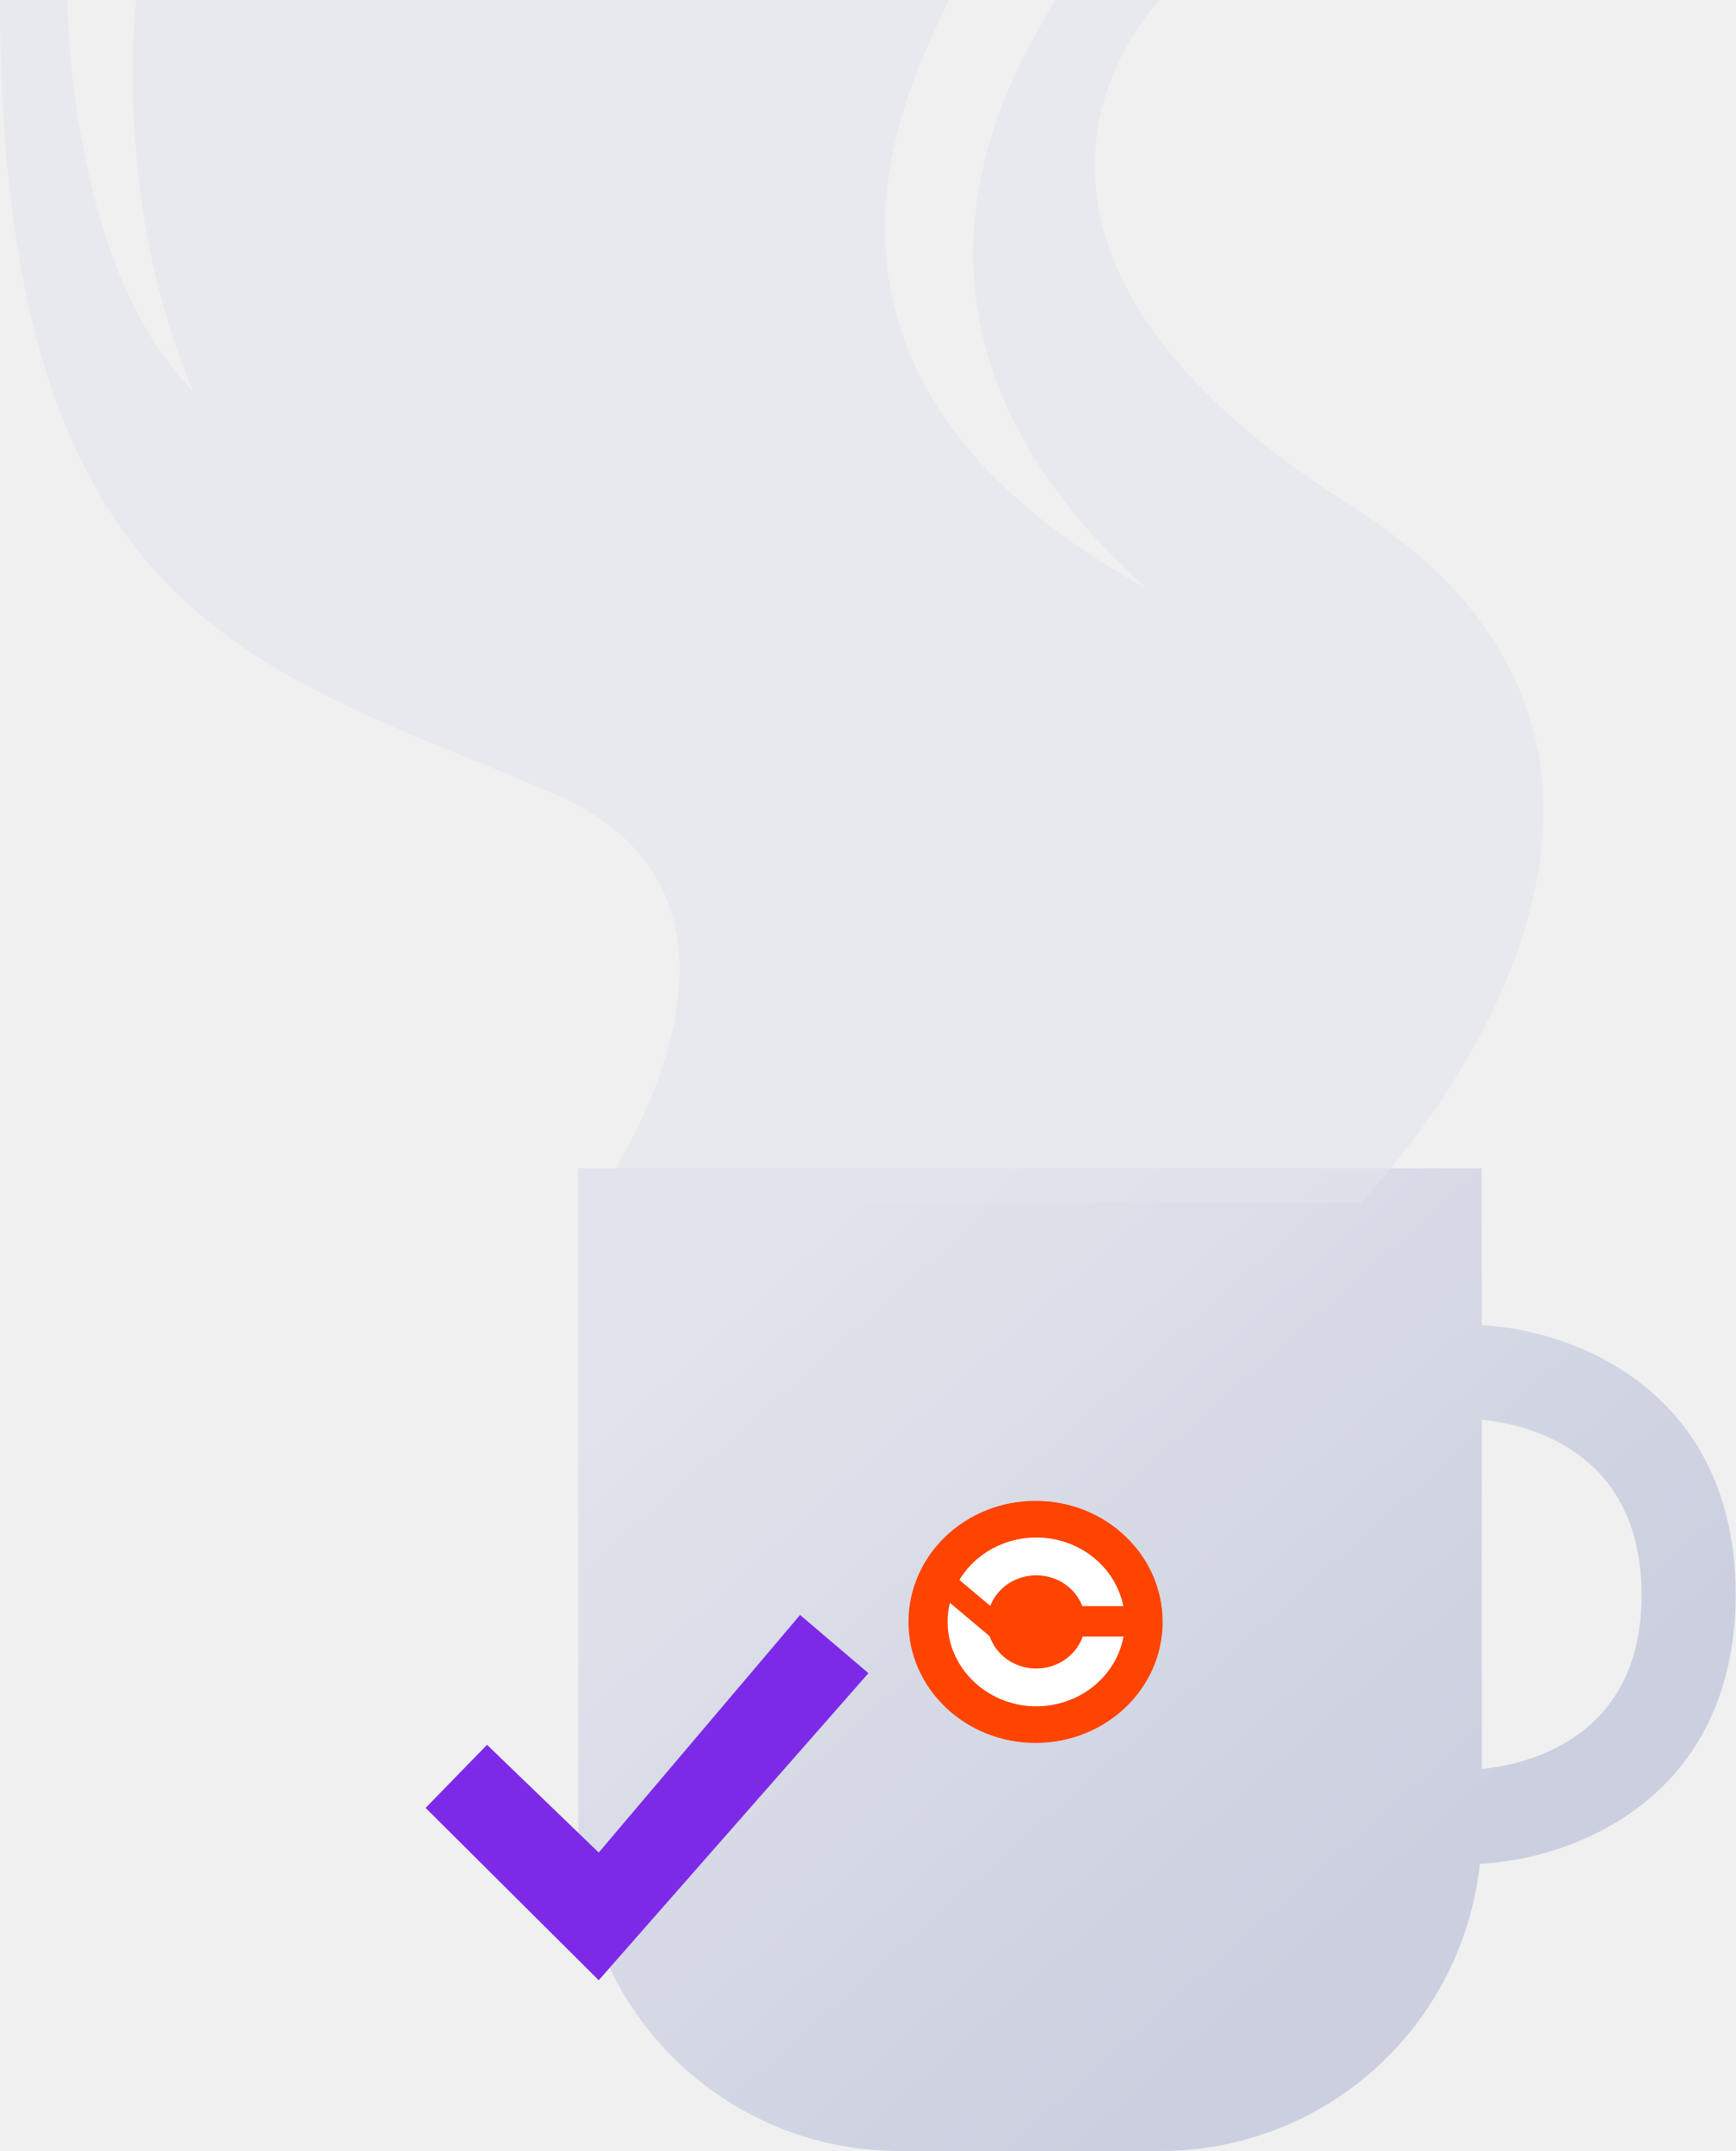
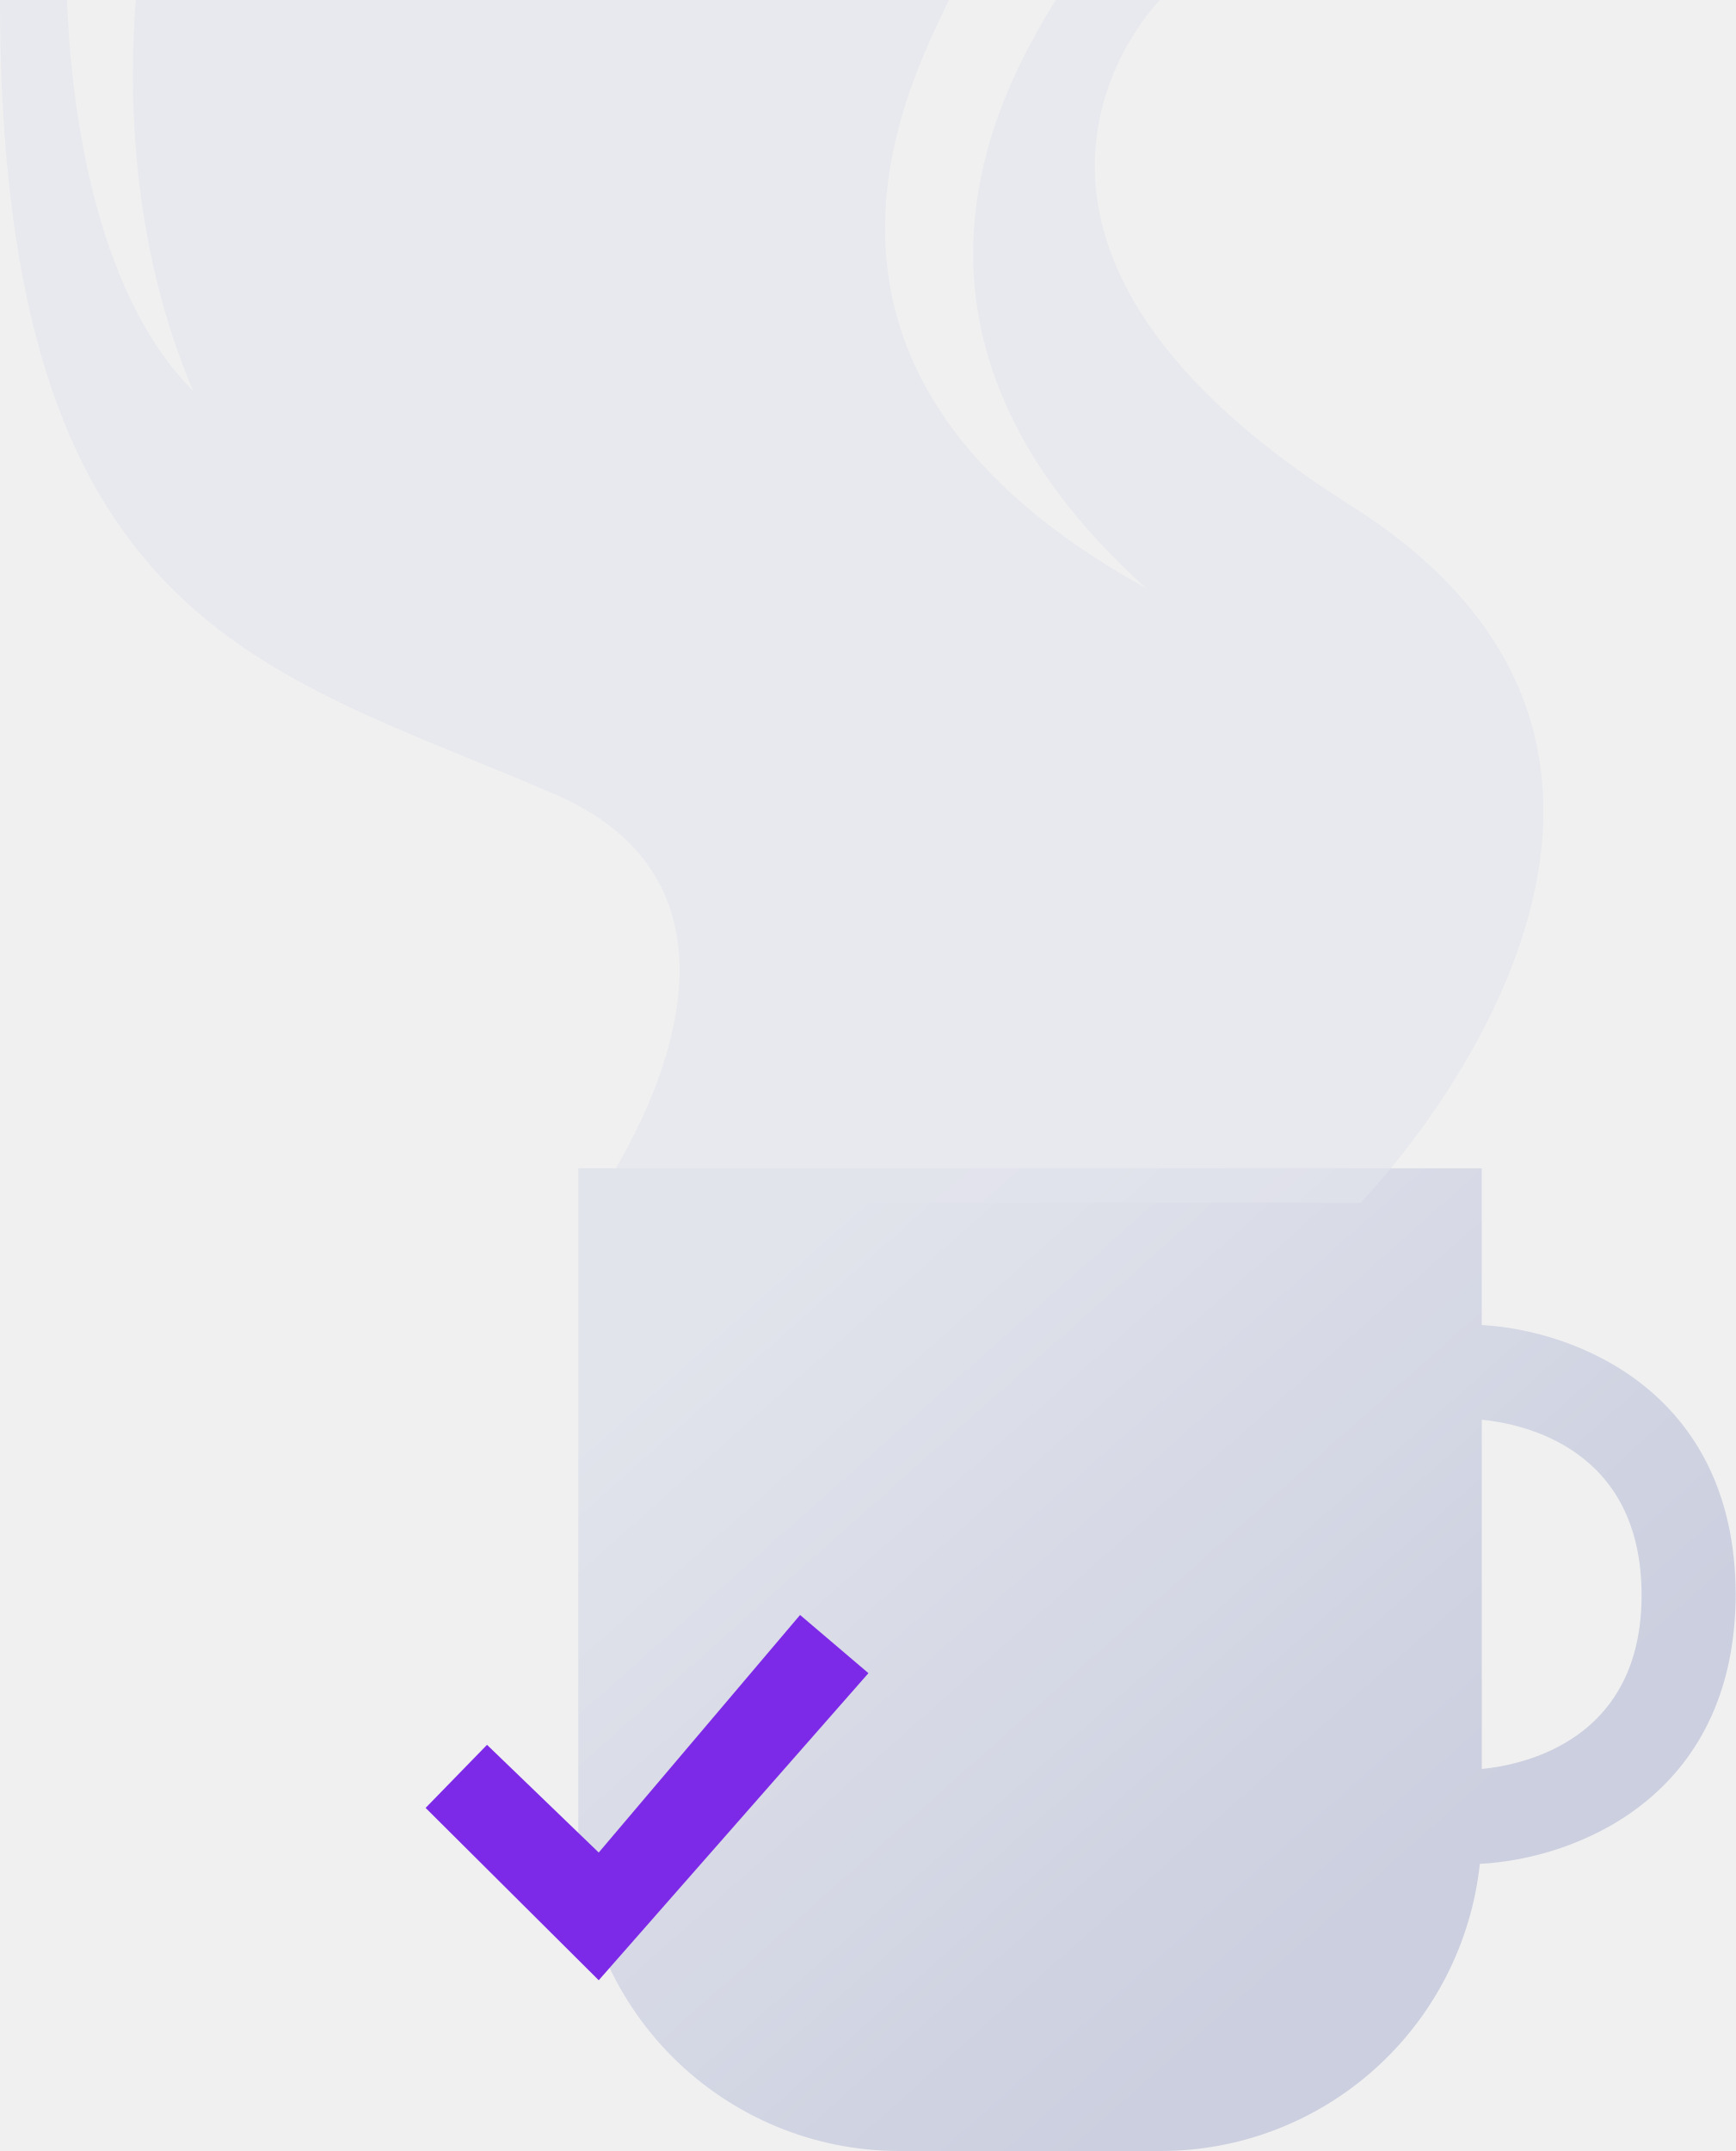
<svg xmlns="http://www.w3.org/2000/svg" width="502" height="622" viewBox="0 0 502 622" fill="none">
  <path d="M167.255 337.814V528.976C167.255 553.647 177.034 577.308 194.44 594.754C211.847 612.199 235.455 622 260.072 622H335.74C358.627 621.994 380.704 613.514 397.732 598.188C414.76 582.861 425.538 561.77 427.996 538.965C455.13 537.605 501.729 520.128 501.982 461.279V460.807C501.729 402.338 455.691 384.662 428.539 383.157V337.832L167.255 337.814ZM428.557 511.535V410.533C440.604 411.73 474.649 418.8 474.775 461.043C474.902 503.286 440.604 510.356 428.557 511.535Z" fill="url(#paint0_linear)" />
  <path opacity="0.6" d="M390.732 146.236C267.145 68.241 335.469 0 335.469 0H305.35C287.423 28.863 251.081 97.901 331.507 170.113C218.376 107.728 262.55 25.182 274.435 0H39.272C37.174 26.995 37.825 70.707 55.878 113.094C26.32 83.397 20.423 27.739 19.374 0H0C0 181.299 76.5 193.319 160.327 229.597C234.493 261.687 171.759 347.731 171.759 347.731H393.572C393.572 347.731 514.228 224.23 390.732 146.236Z" fill="#E2E4EC" />
  <path d="M231.393 467L173.163 535.694L140.855 504.547L123.092 522.786L173.163 572.625L251.165 483.825L231.393 467Z" fill="#7C2AE8" />
-   <path d="M299.5 504C319.796 504 336.25 488.33 336.25 469C336.25 449.67 319.796 434 299.5 434C279.204 434 262.75 449.67 262.75 469C262.75 488.33 279.204 504 299.5 504Z" fill="#FF4300" />
-   <path d="M286.33 464.312L277.497 456.893C277.488 456.882 277.483 456.868 277.483 456.853C277.483 456.839 277.488 456.825 277.497 456.813C280.106 452.502 284.036 449.053 288.761 446.929C293.485 444.804 298.779 444.105 303.932 444.925C309.085 445.745 313.853 448.046 317.595 451.518C321.337 454.99 323.876 459.469 324.872 464.353C324.873 464.363 324.873 464.372 324.87 464.381C324.868 464.39 324.863 464.398 324.857 464.405C324.851 464.412 324.843 464.418 324.835 464.422C324.826 464.426 324.816 464.428 324.807 464.428H313.063C313.05 464.428 313.037 464.424 313.026 464.416C313.016 464.409 313.008 464.399 313.003 464.387C312.008 461.8 310.206 459.566 307.838 457.984C305.471 456.401 302.651 455.547 299.759 455.536C296.867 455.526 294.04 456.358 291.659 457.922C289.279 459.487 287.458 461.707 286.441 464.286C286.438 464.297 286.432 464.307 286.424 464.315C286.416 464.323 286.405 464.328 286.394 464.331C286.383 464.333 286.371 464.333 286.359 464.33C286.348 464.327 286.338 464.32 286.33 464.312Z" fill="white" />
-   <path d="M324.931 473.29C323.855 479.033 320.655 484.218 315.911 487.908C311.167 491.597 305.192 493.547 299.069 493.404C285.246 493.089 274.05 482.142 274.069 468.967C274.069 467.157 274.281 465.352 274.7 463.587C274.703 463.577 274.709 463.567 274.716 463.559C274.724 463.551 274.734 463.545 274.745 463.542C274.755 463.539 274.767 463.538 274.778 463.54C274.789 463.542 274.8 463.547 274.808 463.554L286.214 473.138C286.222 473.145 286.227 473.154 286.23 473.164C287.152 475.864 288.945 478.219 291.353 479.892C293.762 481.565 296.664 482.471 299.645 482.482C302.627 482.492 305.535 481.607 307.957 479.951C310.379 478.295 312.19 475.953 313.133 473.259C313.137 473.247 313.145 473.236 313.155 473.229C313.166 473.221 313.179 473.217 313.193 473.218H324.866C324.876 473.218 324.885 473.22 324.894 473.223C324.903 473.227 324.91 473.233 324.917 473.24C324.923 473.246 324.927 473.255 324.93 473.263C324.933 473.272 324.933 473.281 324.931 473.29Z" fill="white" />
  <defs>
    <linearGradient id="paint0_linear" x1="208" y1="359" x2="387" y2="560.5" gradientUnits="userSpaceOnUse">
      <stop offset="0.053" stop-color="#E2E4EC" />
      <stop offset="1" stop-color="#CBCFDF" />
    </linearGradient>
  </defs>
</svg>
